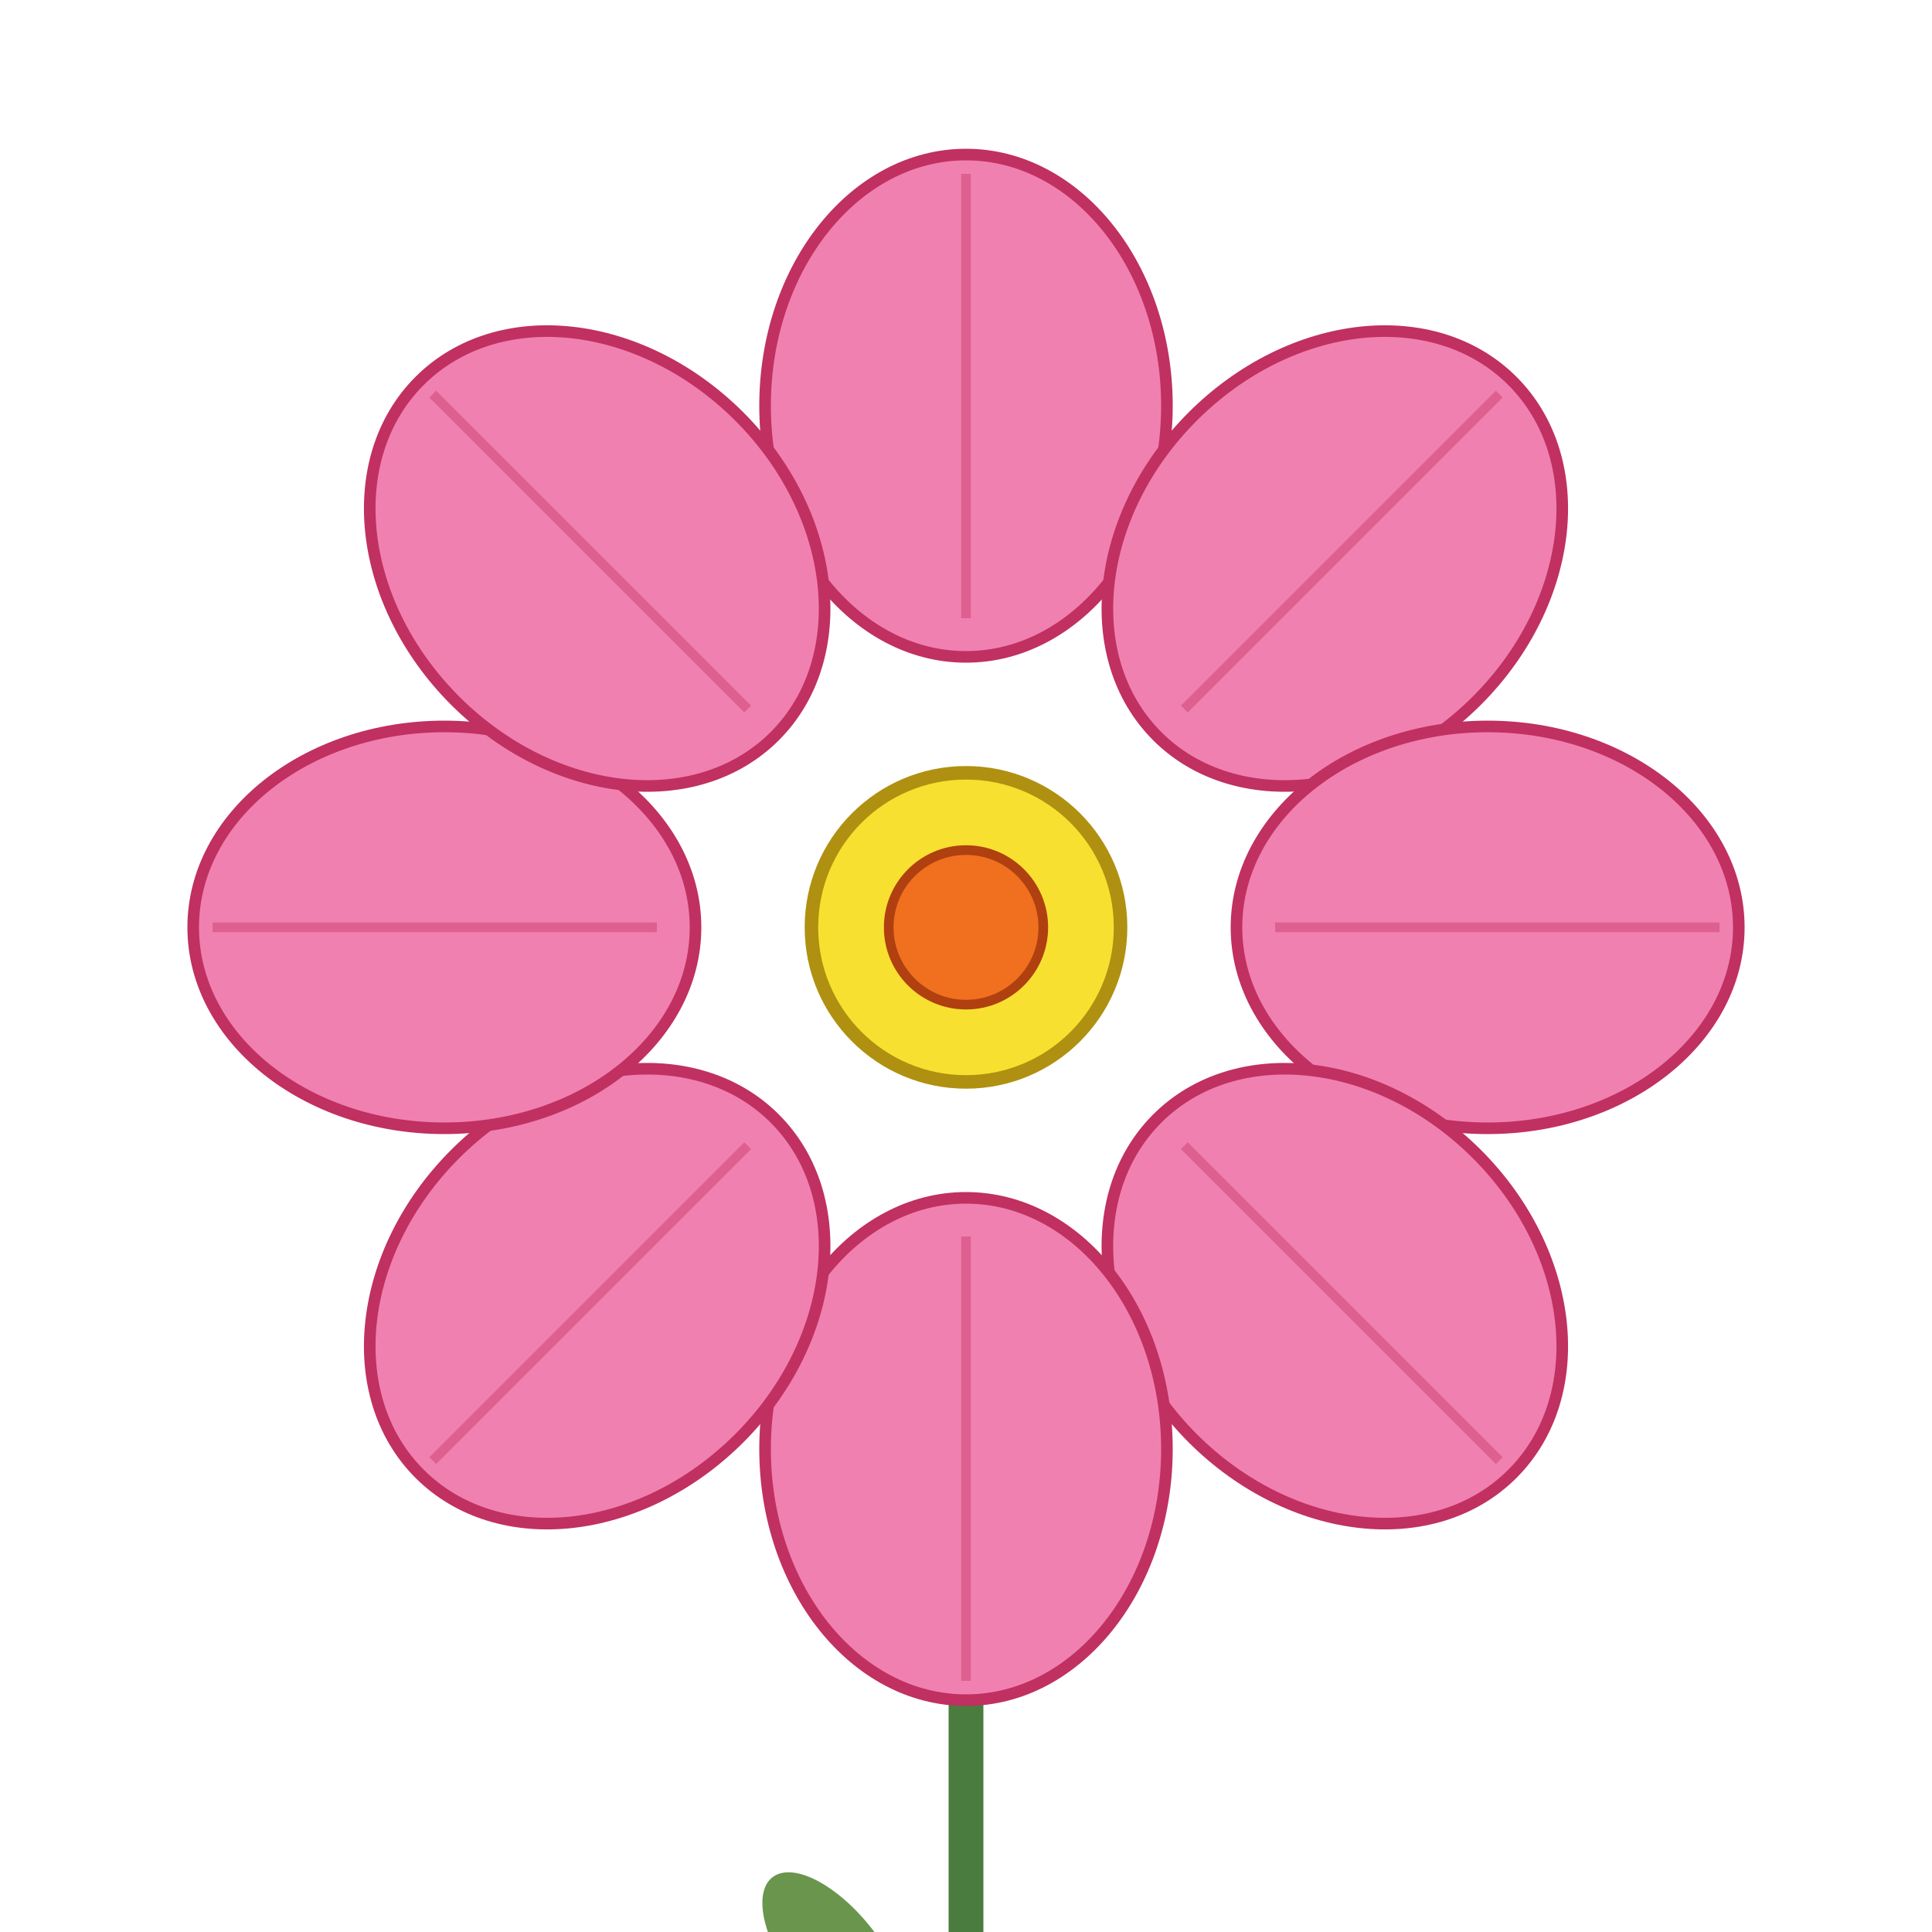
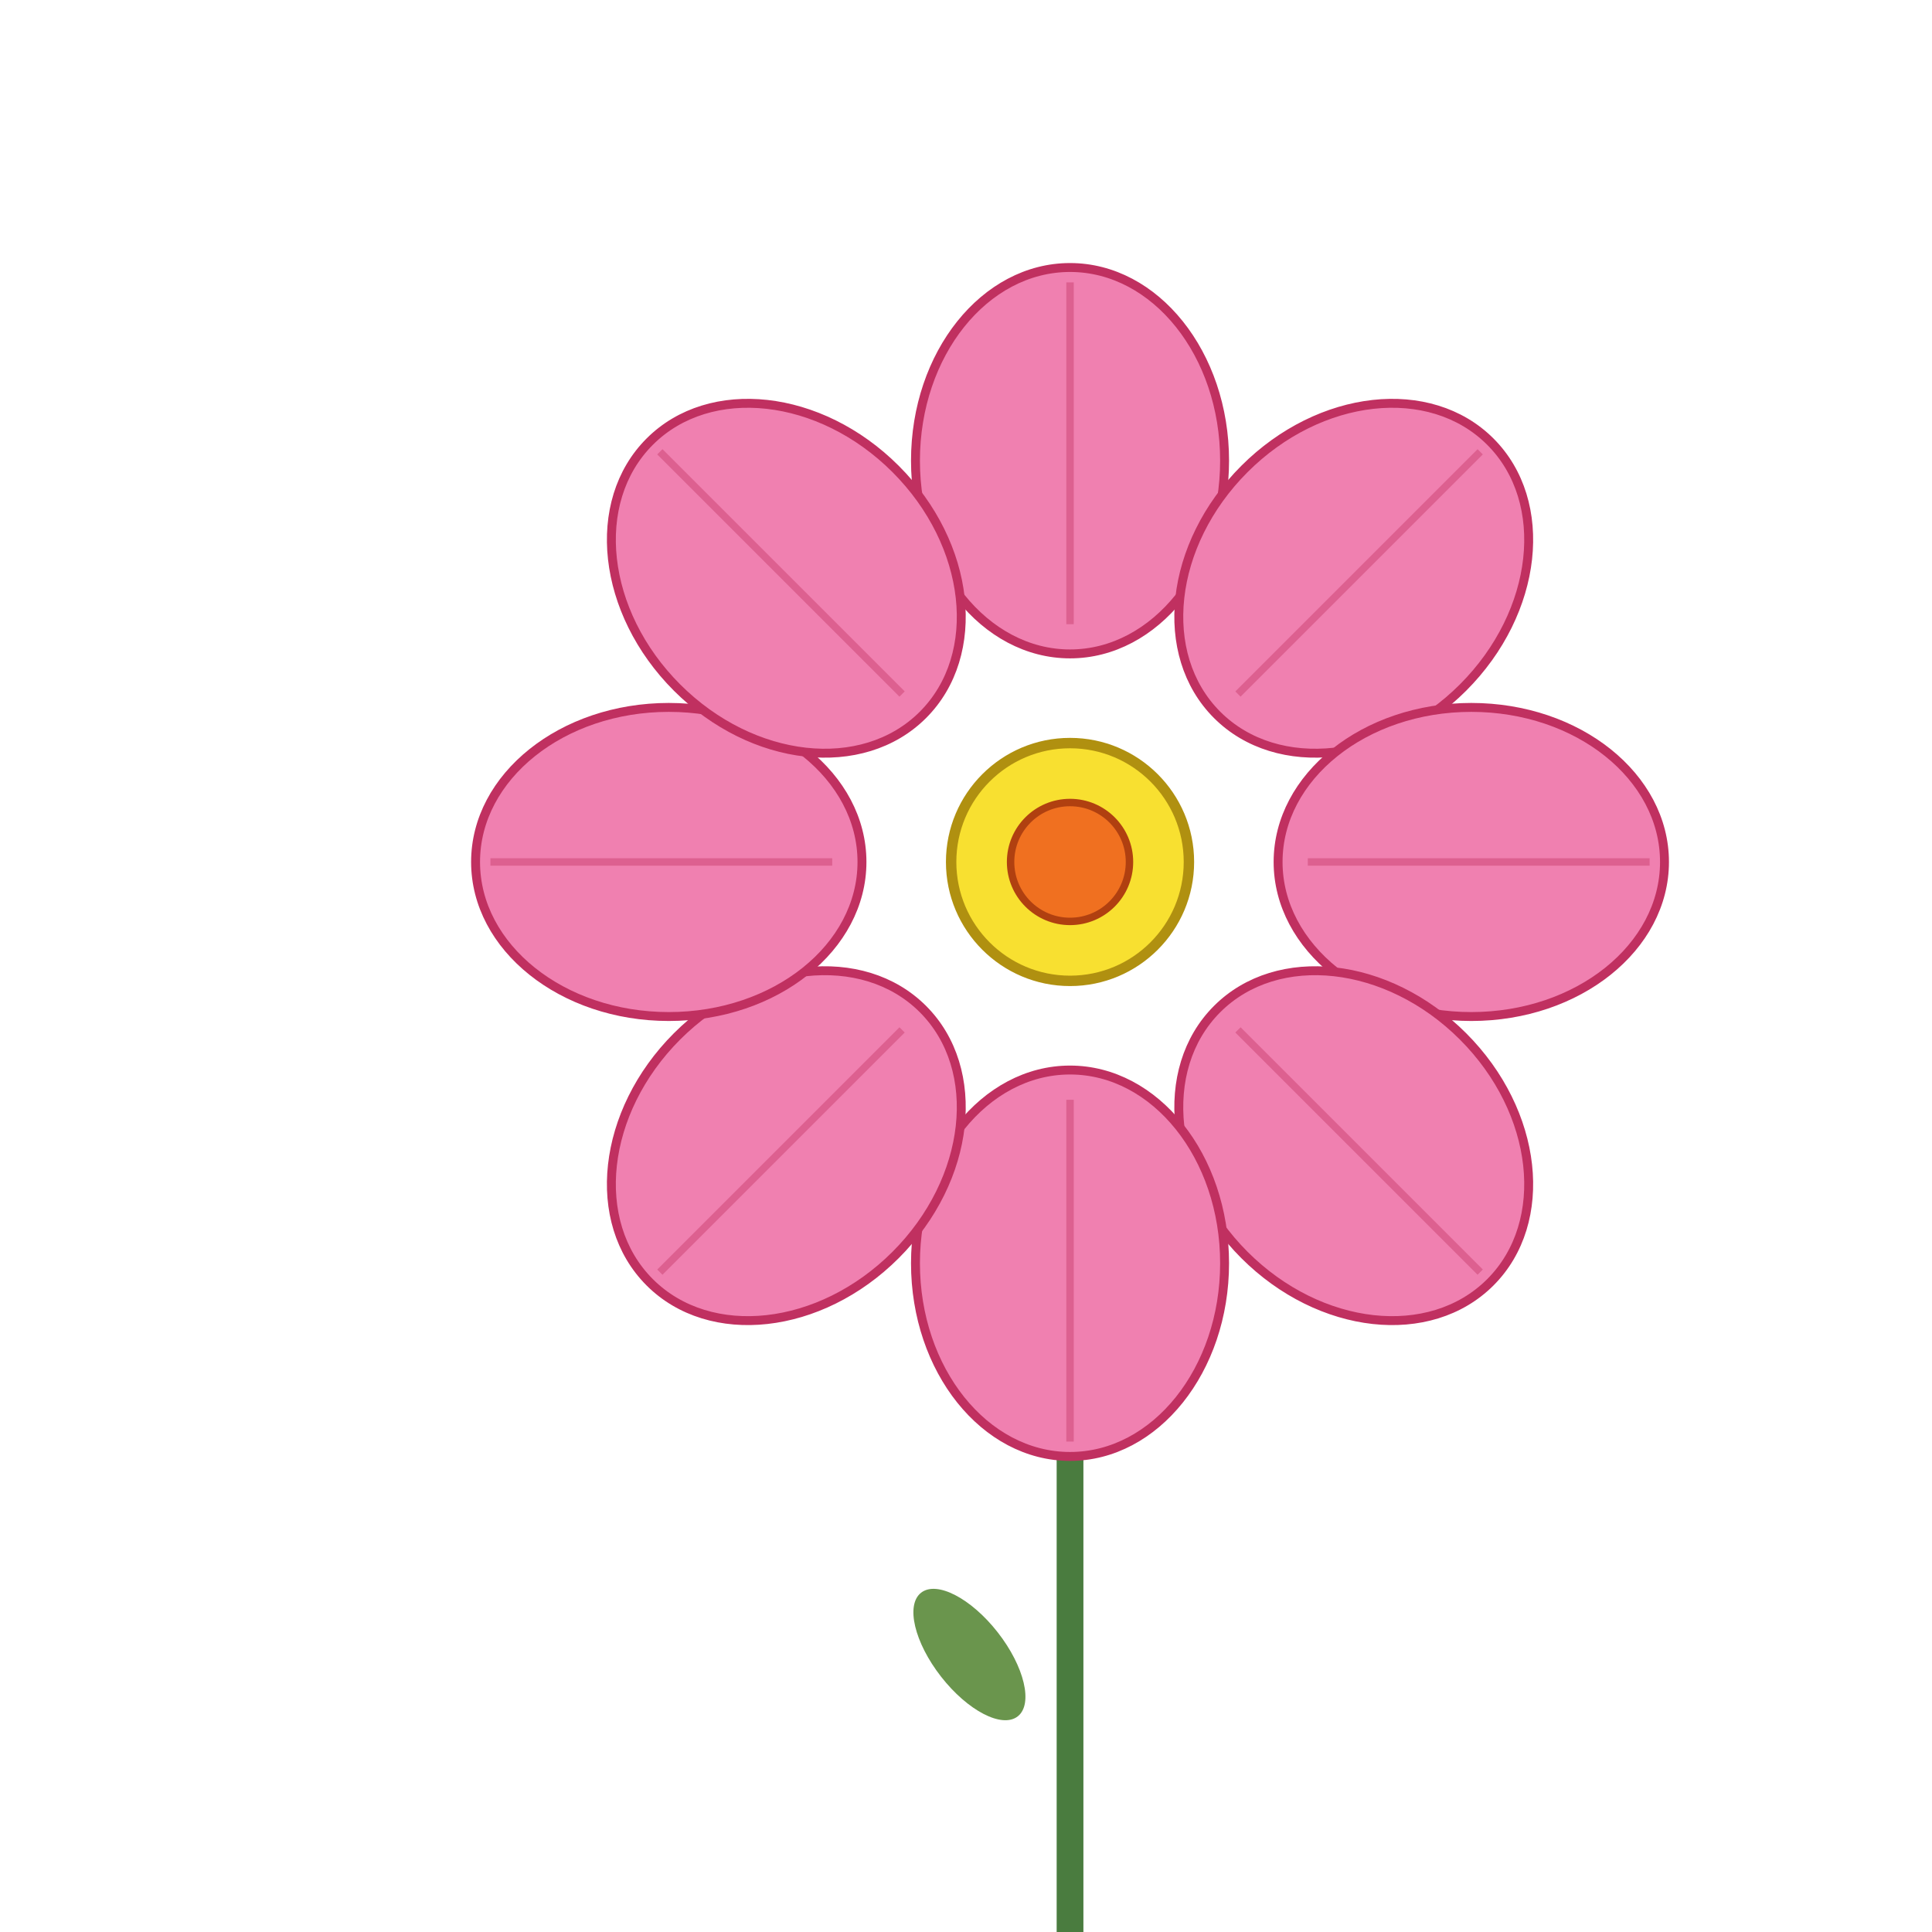
- <svg xmlns="http://www.w3.org/2000/svg" viewBox="0 0 100 100" width="100" height="100">
+ <svg xmlns="http://www.w3.org/2000/svg" viewBox="-2 -10 90 130" width="100" height="100">
  <line x1="50" y1="84" x2="50" y2="128" stroke="#4a7c3f" stroke-width="1.8" stroke-linecap="round" />
  <ellipse cx="43.23" cy="101.33" rx="2.42" ry="5.28" transform="rotate(-38.0 43.23 101.33)" fill="#5a8a3a" opacity="0.9" />
  <ellipse cx="50.00" cy="21.00" rx="10.40" ry="13.00" transform="rotate(0.0 50.00 21.00)" fill="#f080b0" stroke="#c03060" stroke-width="0.6" />
  <ellipse cx="69.09" cy="28.91" rx="10.40" ry="13.00" transform="rotate(45.0 69.09 28.91)" fill="#f080b0" stroke="#c03060" stroke-width="0.6" />
  <ellipse cx="77.00" cy="48.00" rx="10.40" ry="13.00" transform="rotate(90.0 77.00 48.00)" fill="#f080b0" stroke="#c03060" stroke-width="0.6" />
  <ellipse cx="69.09" cy="67.09" rx="10.40" ry="13.00" transform="rotate(135.0 69.09 67.09)" fill="#f080b0" stroke="#c03060" stroke-width="0.6" />
  <ellipse cx="50.00" cy="75.00" rx="10.40" ry="13.00" transform="rotate(180.0 50.00 75.00)" fill="#f080b0" stroke="#c03060" stroke-width="0.6" />
  <ellipse cx="30.91" cy="67.09" rx="10.40" ry="13.00" transform="rotate(225.0 30.91 67.09)" fill="#f080b0" stroke="#c03060" stroke-width="0.6" />
  <ellipse cx="23.00" cy="48.00" rx="10.40" ry="13.00" transform="rotate(270.0 23.00 48.00)" fill="#f080b0" stroke="#c03060" stroke-width="0.6" />
  <ellipse cx="30.91" cy="28.91" rx="10.40" ry="13.00" transform="rotate(315.0 30.91 28.91)" fill="#f080b0" stroke="#c03060" stroke-width="0.6" />
  <line x1="50.0" y1="32.0" x2="50.0" y2="9.0" stroke="#c03060" stroke-width="0.5" opacity="0.4" />
  <line x1="61.3" y1="36.7" x2="77.6" y2="20.4" stroke="#c03060" stroke-width="0.5" opacity="0.4" />
  <line x1="66.0" y1="48.0" x2="89.0" y2="48.0" stroke="#c03060" stroke-width="0.5" opacity="0.4" />
  <line x1="61.3" y1="59.3" x2="77.6" y2="75.6" stroke="#c03060" stroke-width="0.5" opacity="0.4" />
  <line x1="50.0" y1="64.0" x2="50.0" y2="87.0" stroke="#c03060" stroke-width="0.5" opacity="0.4" />
  <line x1="38.7" y1="59.3" x2="22.4" y2="75.6" stroke="#c03060" stroke-width="0.5" opacity="0.4" />
  <line x1="34.0" y1="48.0" x2="11.0" y2="48.0" stroke="#c03060" stroke-width="0.5" opacity="0.4" />
  <line x1="38.7" y1="36.7" x2="22.4" y2="20.4" stroke="#c03060" stroke-width="0.5" opacity="0.4" />
  <circle cx="50" cy="48" r="8" fill="#f8e030" stroke="#b09010" stroke-width="0.7" />
  <circle cx="50" cy="48" r="4" fill="#f07020" stroke="#b04010" stroke-width="0.5" />
</svg>
